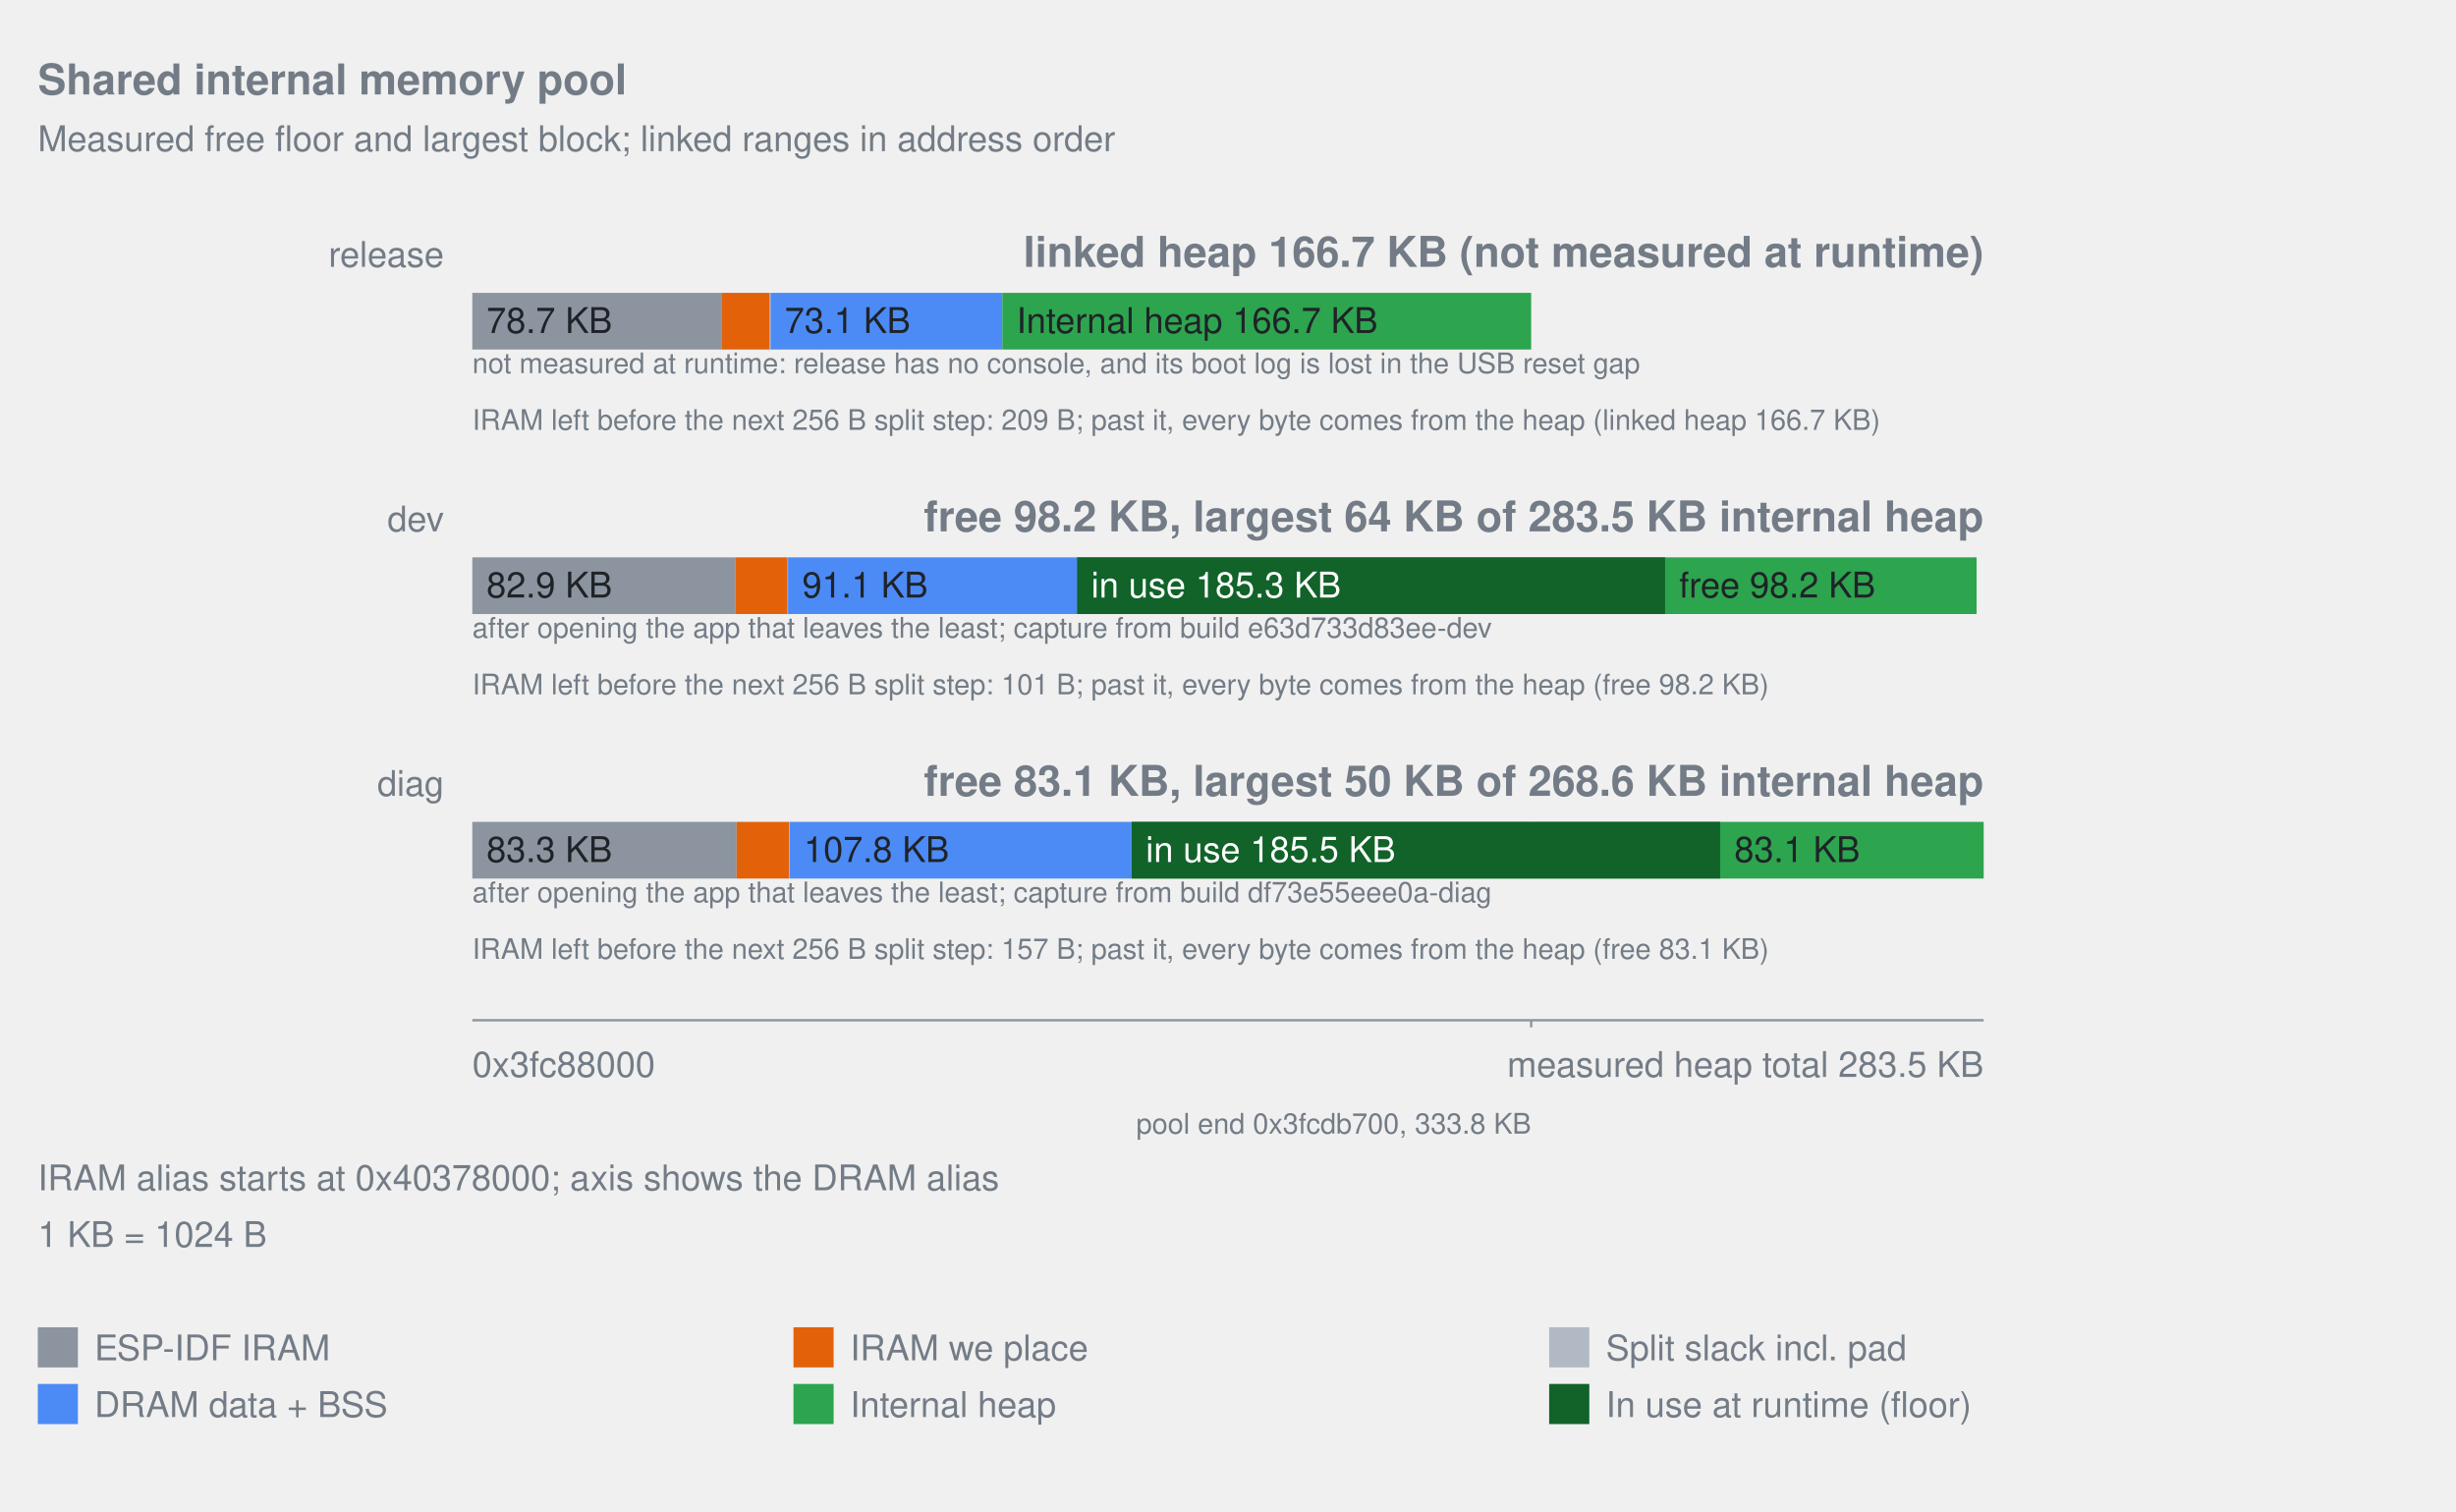
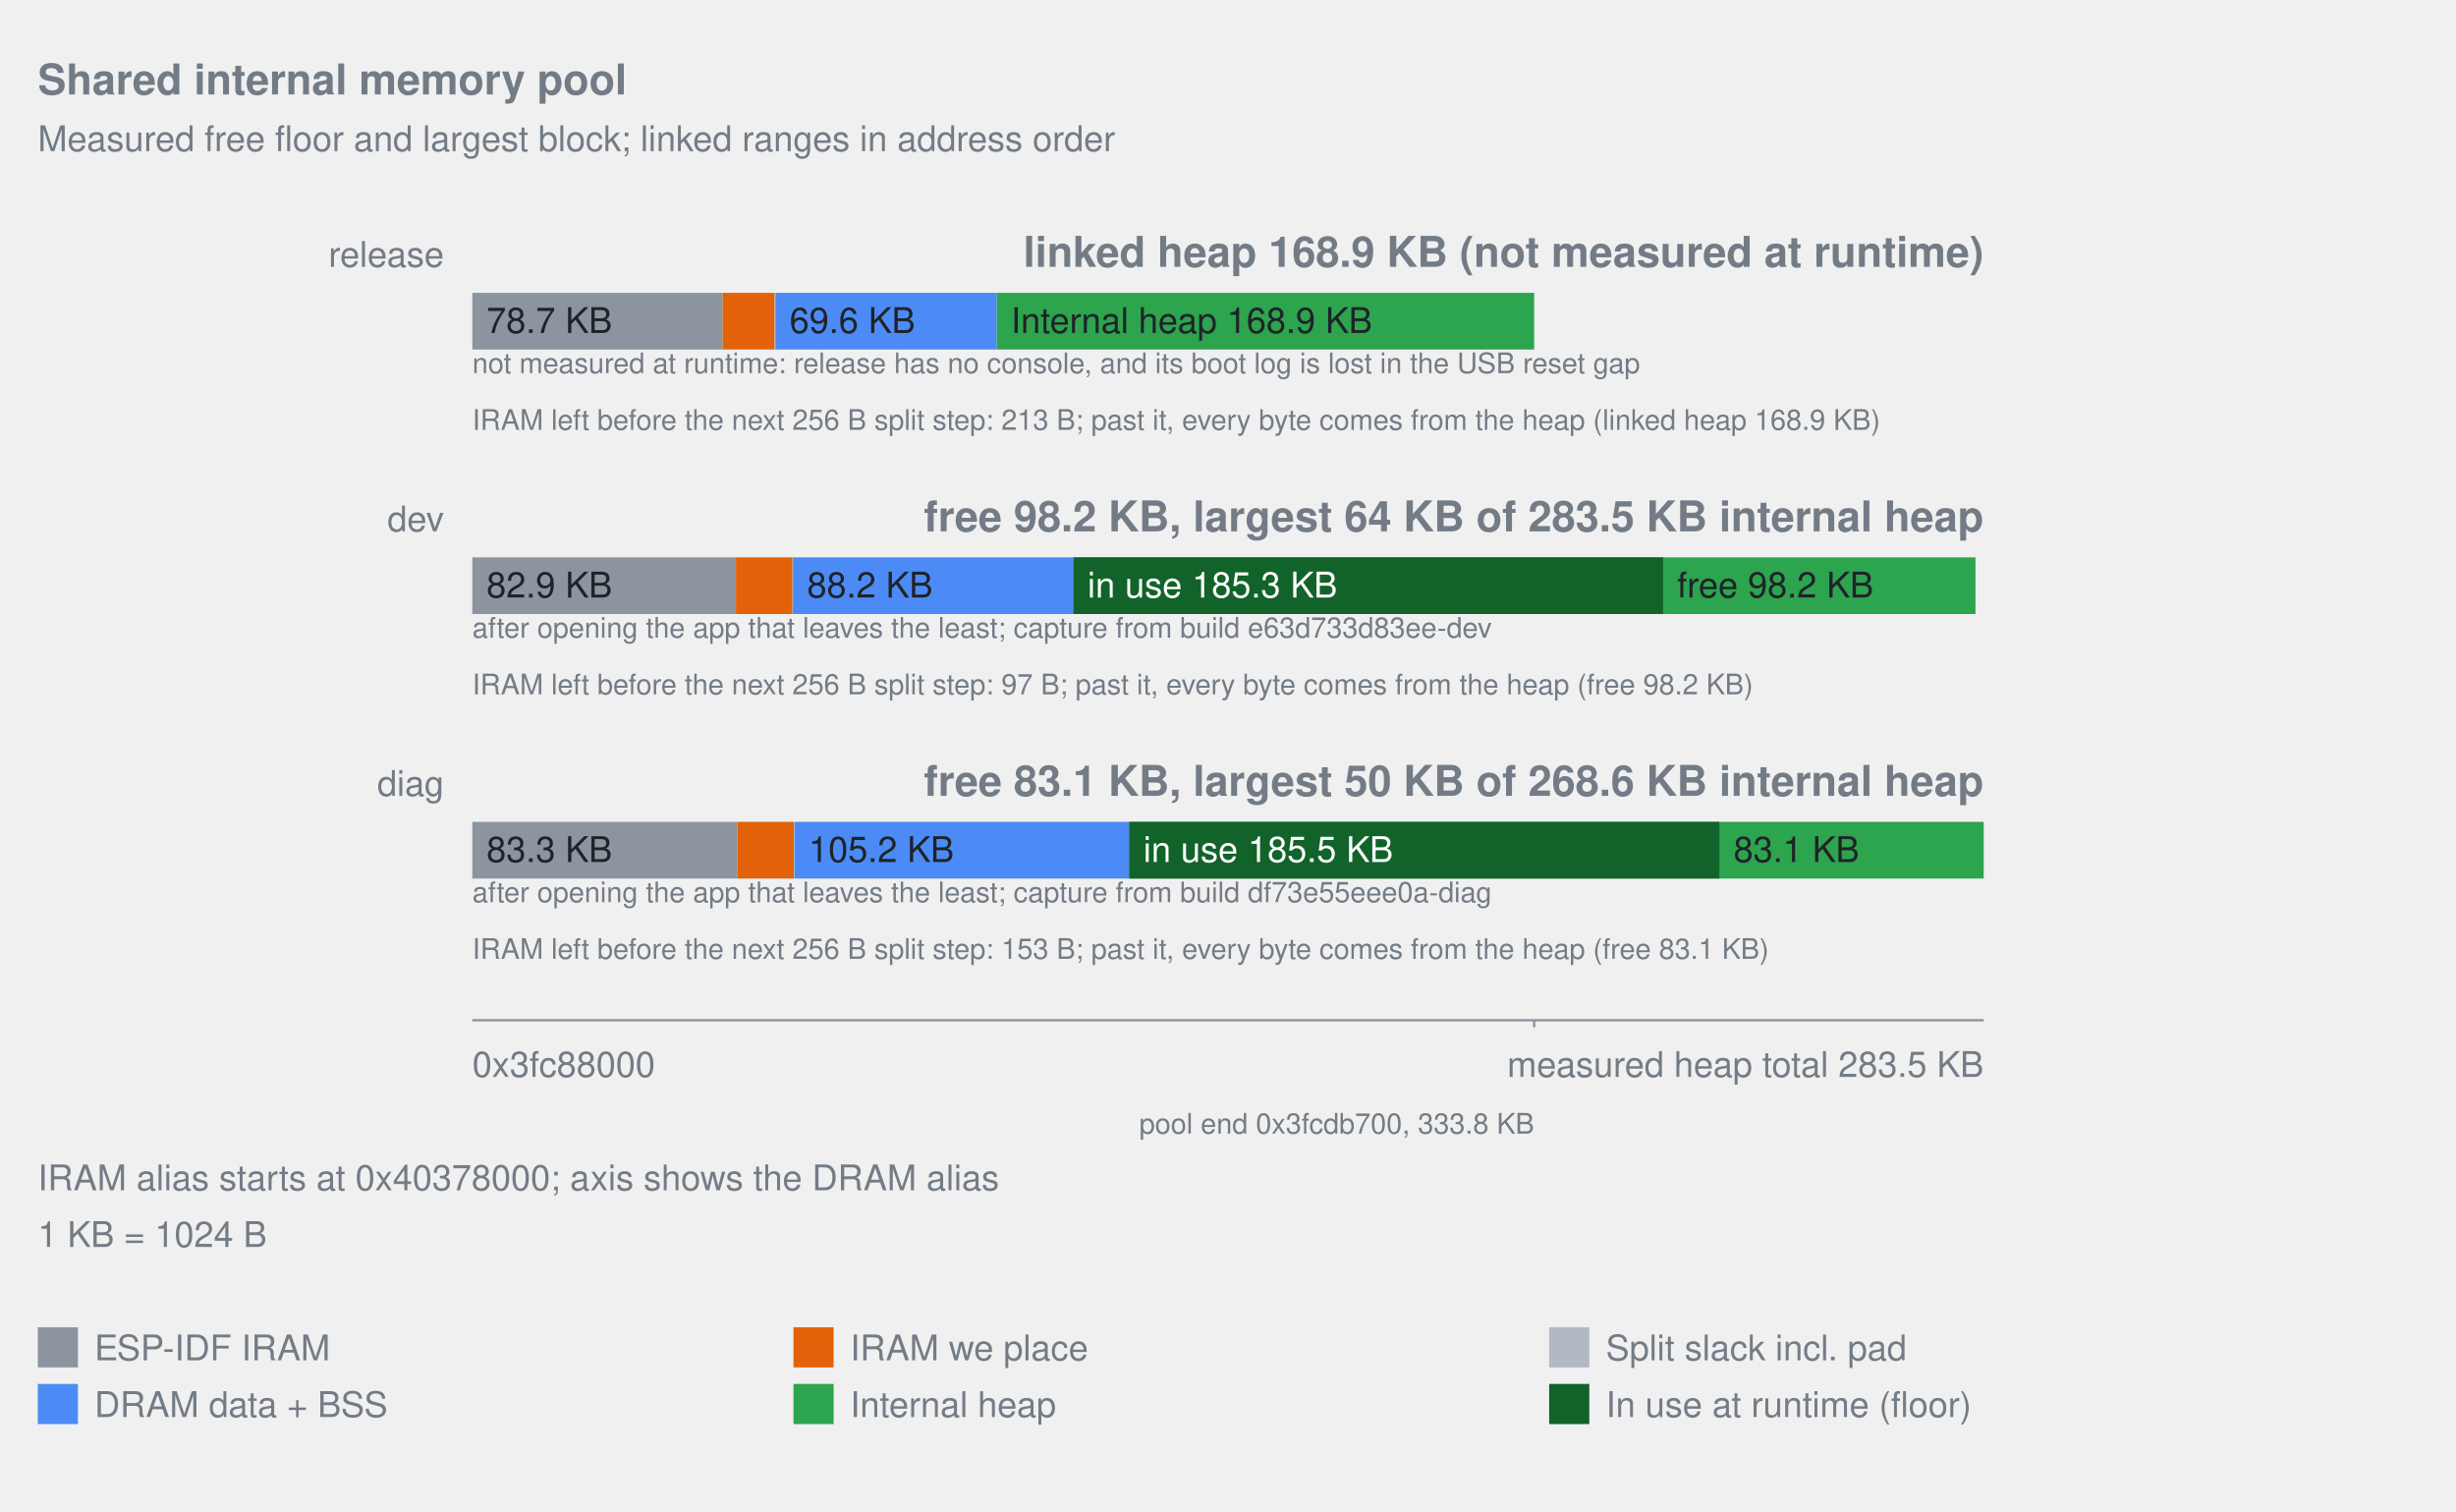
<svg xmlns="http://www.w3.org/2000/svg" width="1040" viewBox="0 0 1040 640" role="img">
  <style>text{fill:#737c86;font-family:-apple-system,Segoe UI,Helvetica,Arial,sans-serif;font-size:15px}.title{font-size:18px;font-weight:600}.note{font-size:12px}.inside{fill:#1f2328}.overlay-inside{fill:#ffffff}</style>
  <text x="16" y="40" text-anchor="start" class="title">Shared internal memory pool</text>
  <text x="16" y="64" text-anchor="start">Measured free floor and largest block; linked ranges in address order</text>
  <text x="188" y="113" text-anchor="end">release</text>
-   <text x="840" y="113" text-anchor="end" class="title">linked heap 166.7 KB (not measured at runtime)</text>
-   <rect x="200.00" y="124" width="105.74" height="24" fill="#8c959f" data-label="ESP-IDF IRAM" data-bytes="80593" />
+   <text x="840" y="113" text-anchor="end" class="title">linked heap 168.9 KB (not measured at runtime)</text>
+   <rect x="200.00" y="124" width="106.04" height="24" fill="#8c959f" data-label="ESP-IDF IRAM" data-bytes="80593" />
  <text x="206.00" y="141" text-anchor="start" class="inside">78.7 KB</text>
-   <rect x="305.74" y="124" width="20.25" height="24" fill="#e36209" data-label="IRAM we place" data-bytes="15438" />
-   <rect x="325.99" y="124" width="0.30" height="24" fill="#b1bac4" data-label="Split slack incl. pad" data-bytes="225" />
-   <rect x="326.29" y="124" width="98.16" height="24" fill="#4c8bf5" data-label="DRAM data + BSS" data-bytes="74816" />
-   <text x="332.29" y="141" text-anchor="start" class="inside">73.1 KB</text>
-   <rect x="424.44" y="124" width="223.94" height="24" fill="#2da44e" data-label="Internal heap" data-bytes="170688" />
-   <text x="430.44" y="141" text-anchor="start" class="inside">Internal heap 166.7 KB</text>
+   <rect x="306.04" y="124" width="21.99" height="24" fill="#e36209" data-label="IRAM we place" data-bytes="16714" />
+   <rect x="328.03" y="124" width="0.30" height="24" fill="#b1bac4" data-label="Split slack incl. pad" data-bytes="229" />
+   <rect x="328.33" y="124" width="93.76" height="24" fill="#4c8bf5" data-label="DRAM data + BSS" data-bytes="71264" />
+   <text x="334.33" y="141" text-anchor="start" class="inside">69.6 KB</text>
+   <rect x="422.09" y="124" width="227.56" height="24" fill="#2da44e" data-label="Internal heap" data-bytes="172960" />
+   <text x="428.09" y="141" text-anchor="start" class="inside">Internal heap 168.9 KB</text>
  <text x="200" y="158" text-anchor="start" class="note">not measured at runtime: release has no console, and its boot log is lost in the USB reset gap</text>
-   <text x="200" y="182" text-anchor="start" class="note">IRAM left before the next 256 B split step: 209 B; past it, every byte comes from the heap (linked heap 166.7 KB)</text>
+   <text x="200" y="182" text-anchor="start" class="note">IRAM left before the next 256 B split step: 213 B; past it, every byte comes from the heap (linked heap 168.9 KB)</text>
  <text x="188" y="225" text-anchor="end">dev</text>
  <text x="840" y="225" text-anchor="end" class="title">free 98.2 KB, largest 64 KB of 283.5 KB internal heap</text>
-   <rect x="200.00" y="236" width="111.32" height="24" fill="#8c959f" data-label="ESP-IDF IRAM" data-bytes="84846" />
+   <rect x="200.00" y="236" width="111.63" height="24" fill="#8c959f" data-label="ESP-IDF IRAM" data-bytes="84846" />
  <text x="206.00" y="253" text-anchor="start" class="inside">82.9 KB</text>
-   <rect x="311.32" y="236" width="22.21" height="24" fill="#e36209" data-label="IRAM we place" data-bytes="16925" />
-   <rect x="333.52" y="236" width="0.15" height="24" fill="#b1bac4" data-label="Split slack incl. pad" data-bytes="117" />
-   <rect x="333.68" y="236" width="122.40" height="24" fill="#4c8bf5" data-label="DRAM data + BSS" data-bytes="93296" />
-   <text x="339.68" y="253" text-anchor="start" class="inside">91.1 KB</text>
-   <rect x="456.08" y="236" width="192.31" height="24" fill="#2da44e" data-label="Internal heap" data-bytes="146576" />
-   <rect x="648.38" y="236" width="188.61" height="24" fill="#2da44e" data-label="Heap outside the linked pool" data-bytes="143763" />
-   <rect x="456.08" y="236" width="248.99" height="24" fill="#116329" data-label="In use at runtime (floor)" data-bytes="189784" />
-   <text x="462.08" y="253" text-anchor="start" class="overlay-inside">in use 185.3 KB</text>
-   <text x="711.07" y="253" text-anchor="start" class="inside">free 98.2 KB</text>
+   <rect x="311.63" y="236" width="23.96" height="24" fill="#e36209" data-label="IRAM we place" data-bytes="18209" />
+   <rect x="335.59" y="236" width="0.15" height="24" fill="#b1bac4" data-label="Split slack incl. pad" data-bytes="113" />
+   <rect x="335.74" y="236" width="118.79" height="24" fill="#4c8bf5" data-label="DRAM data + BSS" data-bytes="90288" />
+   <text x="341.74" y="253" text-anchor="start" class="inside">88.2 KB</text>
+   <rect x="454.53" y="236" width="195.12" height="24" fill="#2da44e" data-label="Internal heap" data-bytes="148304" />
+   <rect x="649.65" y="236" width="186.87" height="24" fill="#2da44e" data-label="Heap outside the linked pool" data-bytes="142035" />
+   <rect x="454.53" y="236" width="249.70" height="24" fill="#116329" data-label="In use at runtime (floor)" data-bytes="189784" />
+   <text x="460.53" y="253" text-anchor="start" class="overlay-inside">in use 185.3 KB</text>
+   <text x="710.23" y="253" text-anchor="start" class="inside">free 98.2 KB</text>
  <text x="200" y="270" text-anchor="start" class="note">after opening the app that leaves the least; capture from build e63d733d83ee-dev</text>
-   <text x="200" y="294" text-anchor="start" class="note">IRAM left before the next 256 B split step: 101 B; past it, every byte comes from the heap (free 98.2 KB)</text>
+   <text x="200" y="294" text-anchor="start" class="note">IRAM left before the next 256 B split step: 97 B; past it, every byte comes from the heap (free 98.2 KB)</text>
  <text x="188" y="337" text-anchor="end">diag</text>
  <text x="840" y="337" text-anchor="end" class="title">free 83.1 KB, largest 50 KB of 268.6 KB internal heap</text>
-   <rect x="200.00" y="348" width="111.91" height="24" fill="#8c959f" data-label="ESP-IDF IRAM" data-bytes="85302" />
+   <rect x="200.00" y="348" width="112.23" height="24" fill="#8c959f" data-label="ESP-IDF IRAM" data-bytes="85302" />
  <text x="206.00" y="365" text-anchor="start" class="inside">83.3 KB</text>
-   <rect x="311.91" y="348" width="22.21" height="24" fill="#e36209" data-label="IRAM we place" data-bytes="16925" />
-   <rect x="334.12" y="348" width="0.23" height="24" fill="#b1bac4" data-label="Split slack incl. pad" data-bytes="173" />
-   <rect x="334.35" y="348" width="144.84" height="24" fill="#4c8bf5" data-label="DRAM data + BSS" data-bytes="110400" />
-   <text x="340.35" y="365" text-anchor="start" class="inside">107.8 KB</text>
-   <rect x="479.19" y="348" width="169.19" height="24" fill="#2da44e" data-label="Internal heap" data-bytes="128960" />
-   <rect x="648.38" y="348" width="191.62" height="24" fill="#2da44e" data-label="Heap outside the linked pool" data-bytes="146051" />
-   <rect x="479.19" y="348" width="249.20" height="24" fill="#116329" data-label="In use at runtime (floor)" data-bytes="189940" />
-   <text x="485.19" y="365" text-anchor="start" class="overlay-inside">in use 185.5 KB</text>
-   <text x="734.39" y="365" text-anchor="start" class="inside">83.1 KB</text>
+   <rect x="312.23" y="348" width="23.96" height="24" fill="#e36209" data-label="IRAM we place" data-bytes="18209" />
+   <rect x="336.19" y="348" width="0.22" height="24" fill="#b1bac4" data-label="Split slack incl. pad" data-bytes="169" />
+   <rect x="336.41" y="348" width="141.76" height="24" fill="#4c8bf5" data-label="DRAM data + BSS" data-bytes="107744" />
+   <text x="342.41" y="365" text-anchor="start" class="inside">105.2 KB</text>
+   <rect x="478.17" y="348" width="171.48" height="24" fill="#2da44e" data-label="Internal heap" data-bytes="130336" />
+   <rect x="649.65" y="348" width="190.35" height="24" fill="#2da44e" data-label="Heap outside the linked pool" data-bytes="144675" />
+   <rect x="478.17" y="348" width="249.90" height="24" fill="#116329" data-label="In use at runtime (floor)" data-bytes="189940" />
+   <text x="484.17" y="365" text-anchor="start" class="overlay-inside">in use 185.5 KB</text>
+   <text x="734.07" y="365" text-anchor="start" class="inside">83.1 KB</text>
  <text x="200" y="382" text-anchor="start" class="note">after opening the app that leaves the least; capture from build df73e55eee0a-diag</text>
-   <text x="200" y="406" text-anchor="start" class="note">IRAM left before the next 256 B split step: 157 B; past it, every byte comes from the heap (free 83.1 KB)</text>
+   <text x="200" y="406" text-anchor="start" class="note">IRAM left before the next 256 B split step: 153 B; past it, every byte comes from the heap (free 83.1 KB)</text>
  <line x1="200" y1="432" x2="840" y2="432" stroke="#8c959f" />
-   <line x1="648.38" y1="432" x2="648.38" y2="435" stroke="#8c959f" />
-   <text x="648.38" y="480" text-anchor="end" class="note">pool end 0x3fcdb700, 333.8 KB</text>
+   <line x1="649.65" y1="432" x2="649.65" y2="435" stroke="#8c959f" />
+   <text x="649.65" y="480" text-anchor="end" class="note">pool end 0x3fcdb700, 333.8 KB</text>
  <text x="200" y="456" text-anchor="start">0x3fc88000</text>
  <text x="840" y="456" text-anchor="end">measured heap total 283.5 KB</text>
  <text x="16" y="504" text-anchor="start">IRAM alias starts at 0x40378000; axis shows the DRAM alias</text>
  <text x="16" y="528" text-anchor="start">1 KB = 1024 B</text>
  <rect x="16" y="562" width="17" height="17" fill="#8c959f" />
  <text x="40" y="576" text-anchor="start">ESP-IDF IRAM</text>
  <rect x="336" y="562" width="17" height="17" fill="#e36209" />
  <text x="360" y="576" text-anchor="start">IRAM we place</text>
  <rect x="656" y="562" width="17" height="17" fill="#b1bac4" />
  <text x="680" y="576" text-anchor="start">Split slack incl. pad</text>
  <rect x="16" y="586" width="17" height="17" fill="#4c8bf5" />
  <text x="40" y="600" text-anchor="start">DRAM data + BSS</text>
  <rect x="336" y="586" width="17" height="17" fill="#2da44e" />
  <text x="360" y="600" text-anchor="start">Internal heap</text>
  <rect x="656" y="586" width="17" height="17" fill="#116329" />
  <text x="680" y="600" text-anchor="start">In use at runtime (floor)</text>
</svg>
